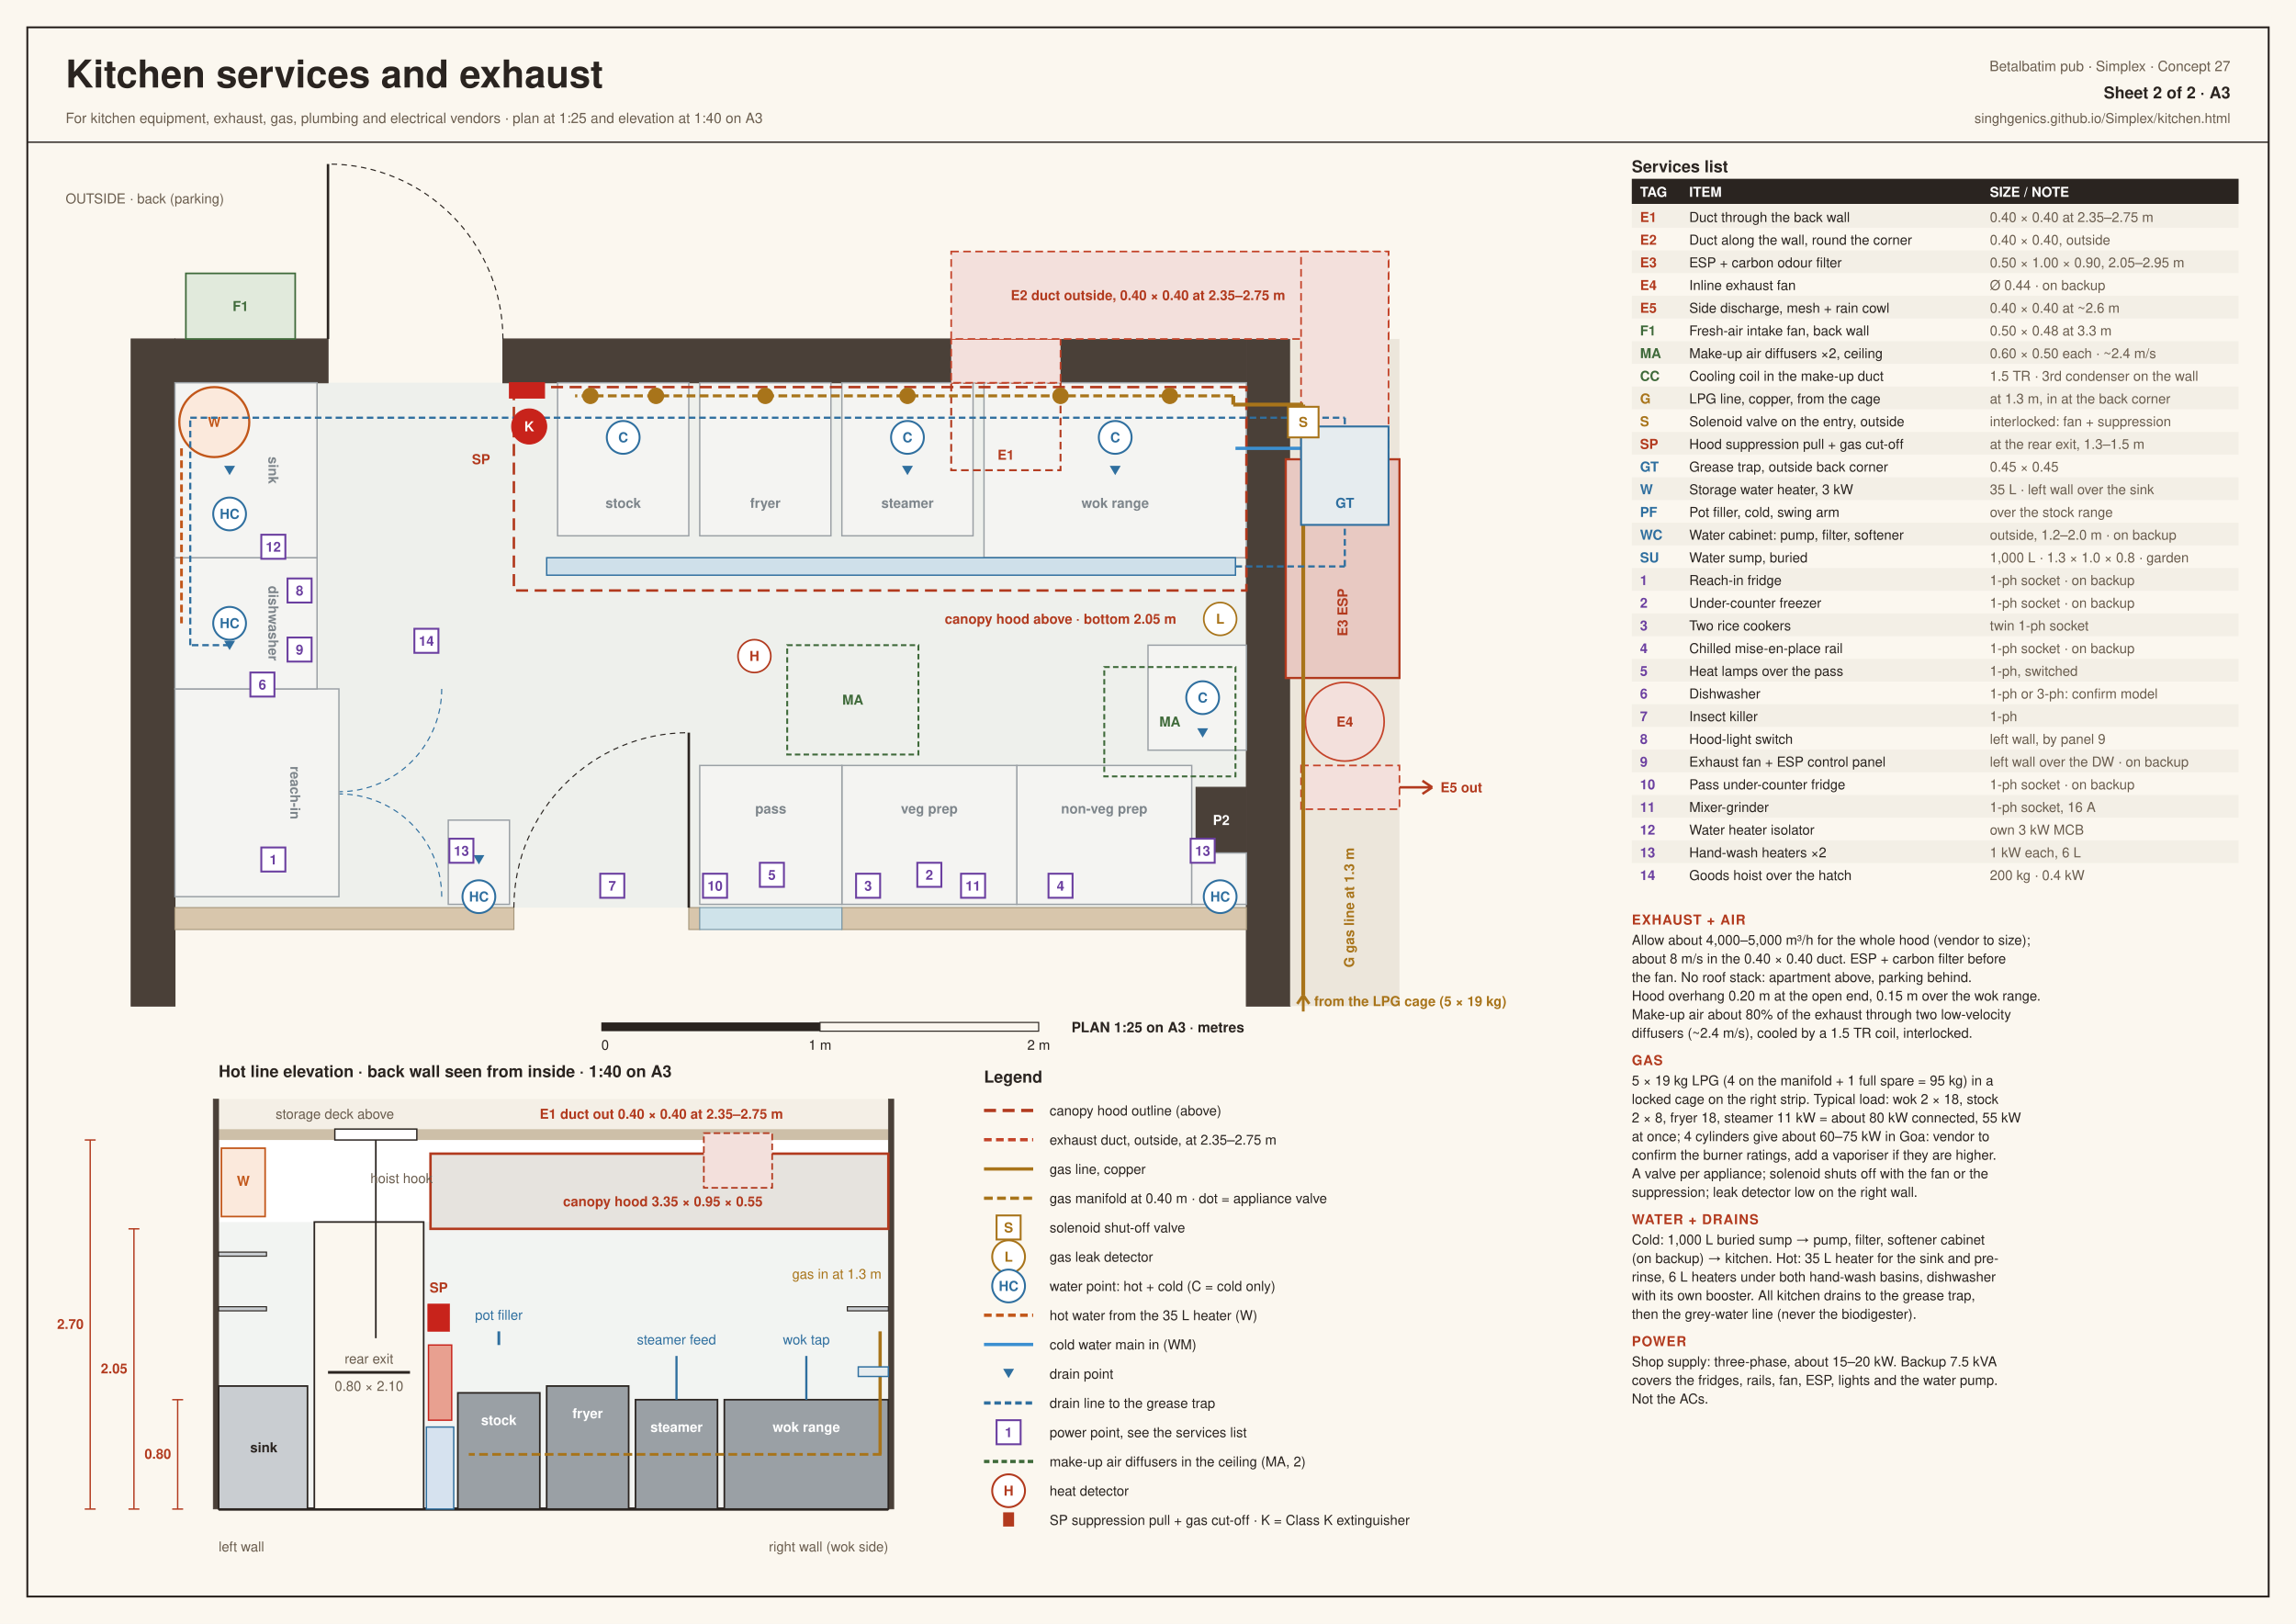
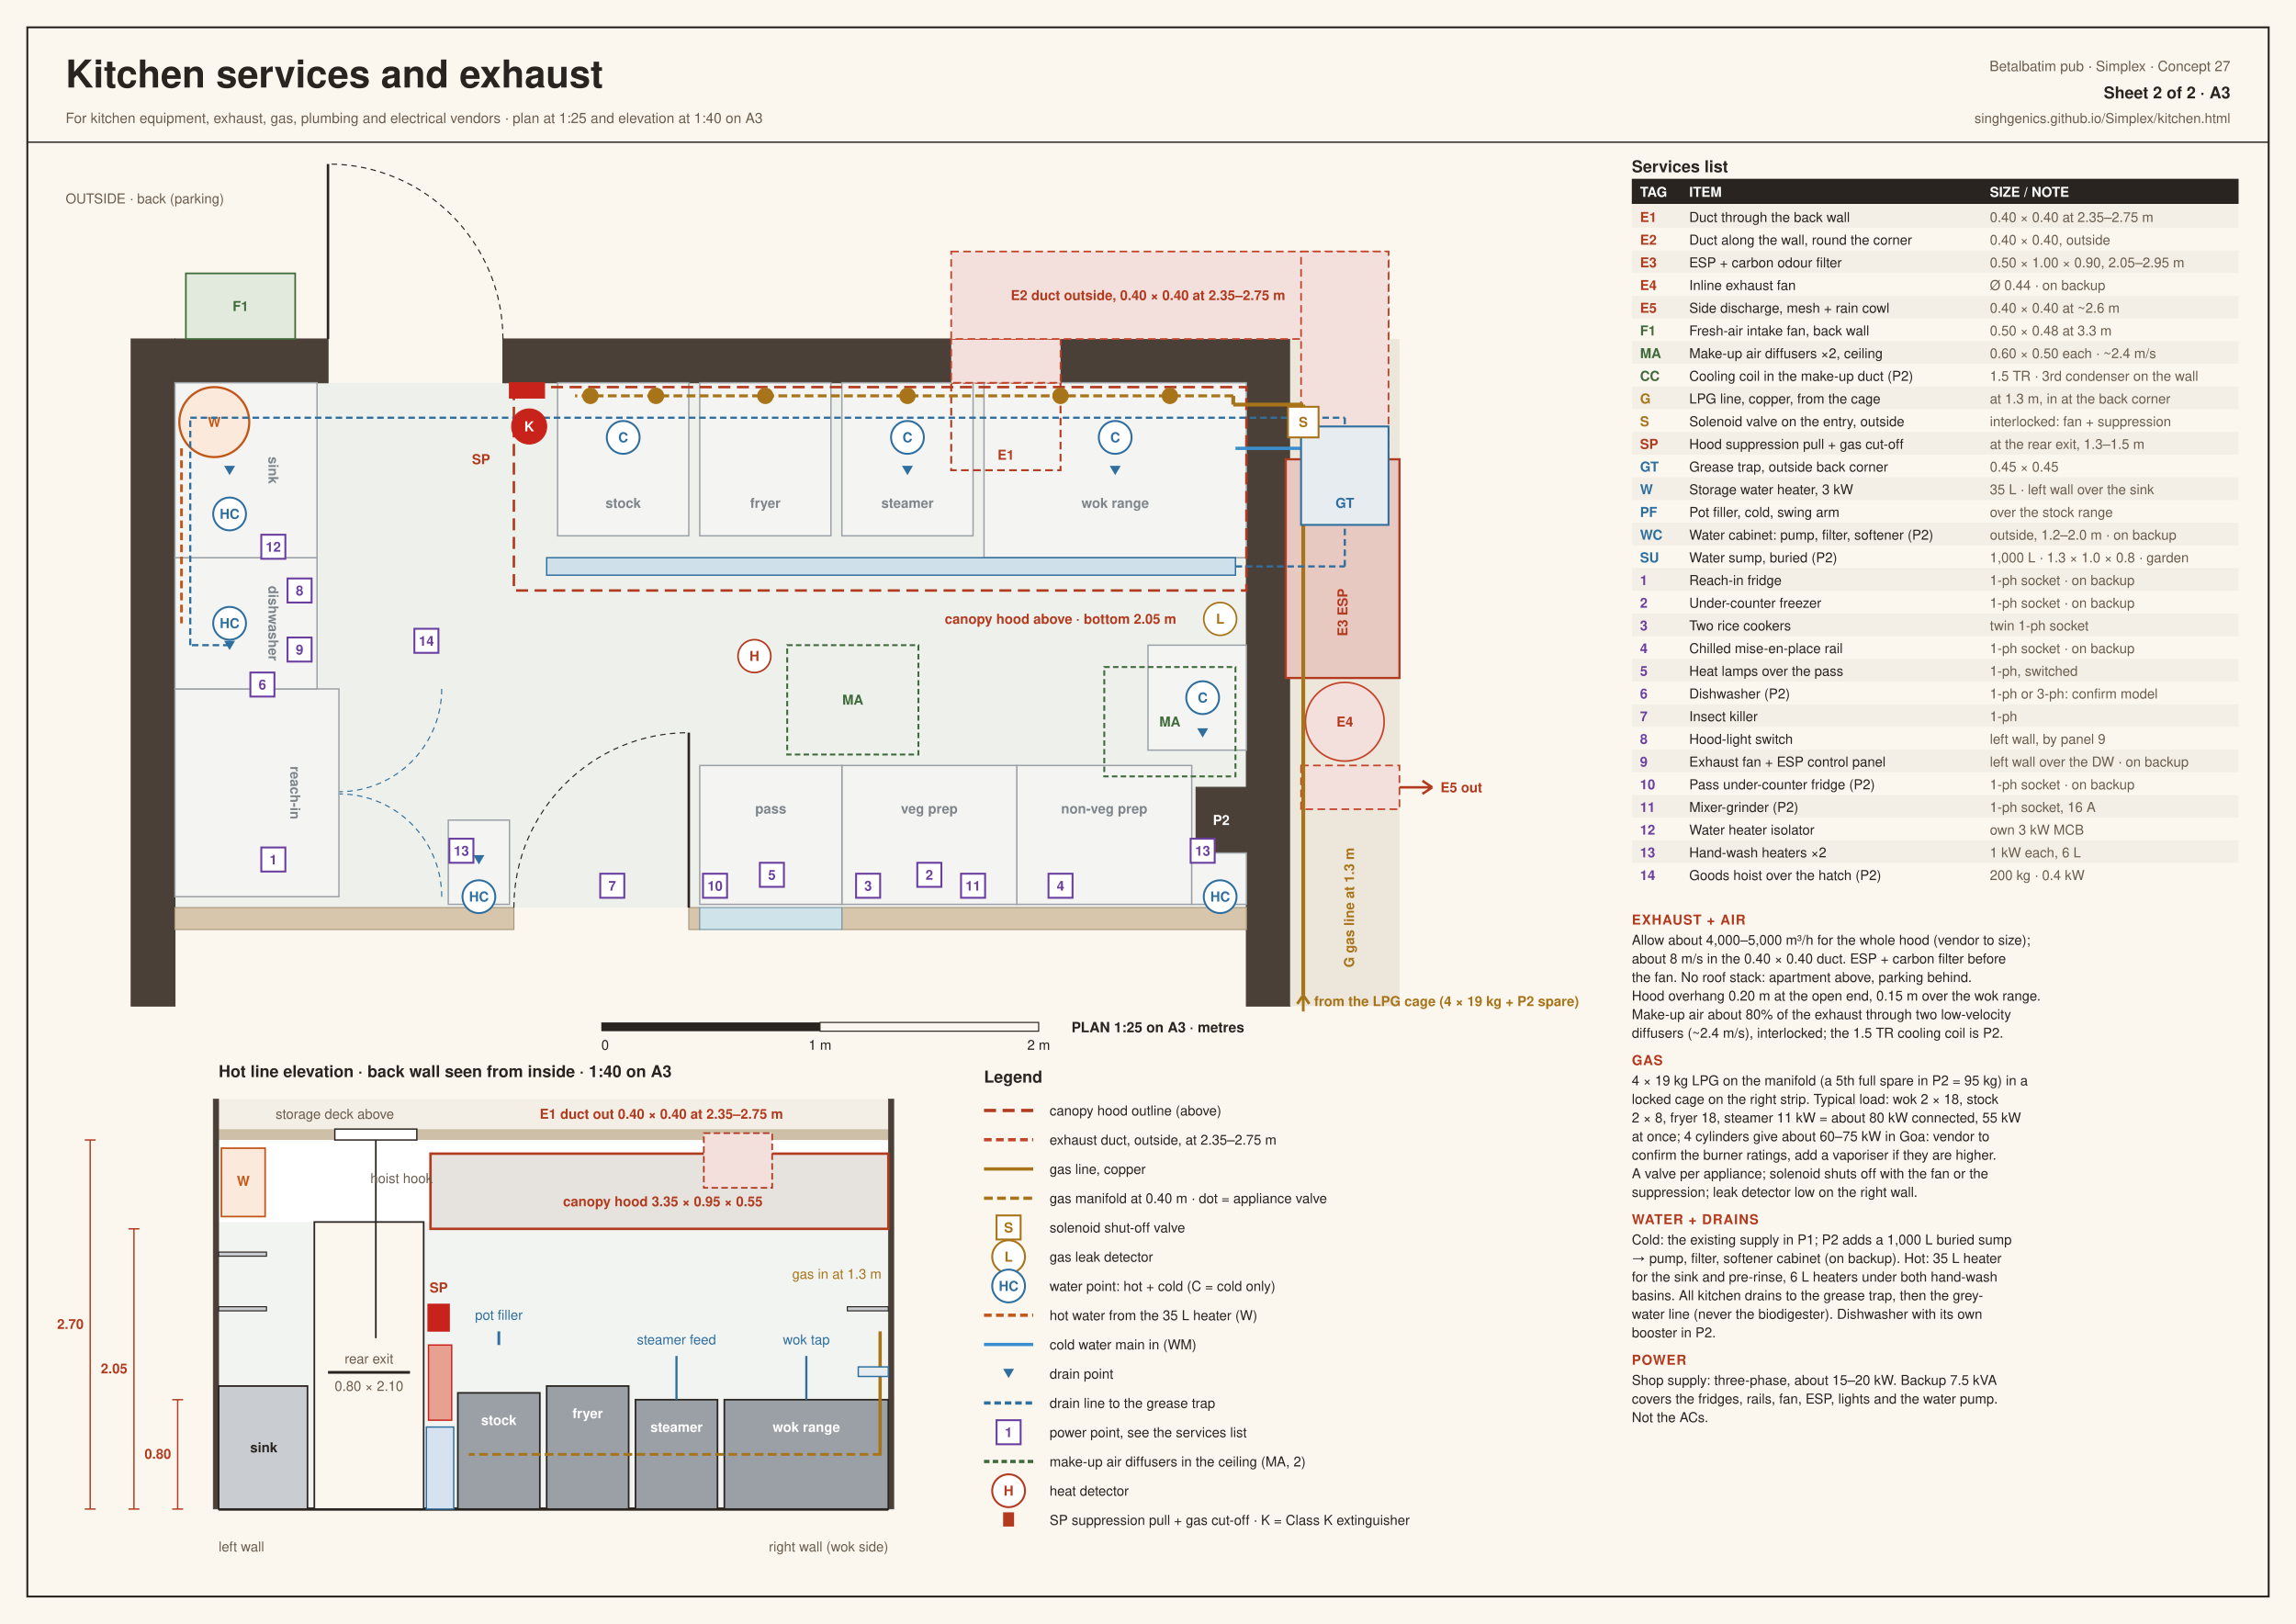
<svg xmlns="http://www.w3.org/2000/svg" width="420mm" height="297mm" viewBox="0 0 420 297" font-family="IBM Plex Sans, Helvetica, Arial, sans-serif">
  <rect width="420" height="297" fill="#fbf7ef" />
  <rect x="5" y="5" width="410" height="287" fill="none" stroke="#2a2420" stroke-width="0.35" />
  <text x="12" y="16" font-size="7" font-weight="700" fill="#2a2420">Kitchen services and exhaust</text>
  <text x="12" y="22.5" font-size="2.6" fill="#6a5d4e">For kitchen equipment, exhaust, gas, plumbing and electrical vendors · plan at 1:25 and elevation at 1:40 on A3</text>
  <text x="408" y="13" font-size="2.6" fill="#6a5d4e" text-anchor="end">Betalbatim pub · Simplex · Concept 27</text>
  <text x="408" y="18" font-size="3.0" font-weight="700" fill="#2a2420" text-anchor="end">Sheet 2 of 2 · A3</text>
  <text x="408" y="22.5" font-size="2.5" fill="#6a5d4e" text-anchor="end">singhgenics.github.io/Simplex/kitchen.html</text>
  <line x1="5" y1="26" x2="415" y2="26" stroke="#2a2420" stroke-width="0.25" />
  <rect x="32.00" y="70.00" width="196.00" height="96.00" fill="#eef0ec" stroke="none" stroke-width="0.3" />
  <rect x="228.00" y="62.00" width="8.00" height="122.00" fill="#4a4038" stroke="#4a4038" stroke-width="0.2" />
  <rect x="24.00" y="62.00" width="8.00" height="122.00" fill="#4a4038" stroke="#4a4038" stroke-width="0.2" />
  <rect x="92.00" y="62.00" width="136.00" height="8.00" fill="#4a4038" stroke="#4a4038" stroke-width="0.2" />
  <rect x="32.00" y="62.00" width="28.00" height="8.00" fill="#4a4038" stroke="#4a4038" stroke-width="0.2" />
  <rect x="154.00" y="166.00" width="74.00" height="4.00" fill="#d8c6ac" stroke="#a8987c" stroke-width="0.2" />
  <rect x="126.00" y="166.00" width="2.00" height="4.00" fill="#d8c6ac" stroke="#a8987c" stroke-width="0.2" />
  <rect x="32.00" y="166.00" width="62.00" height="4.00" fill="#d8c6ac" stroke="#a8987c" stroke-width="0.2" />
  <rect x="128.00" y="166.00" width="26.00" height="4.00" fill="#cfe3ea" stroke="#7a9aaa" stroke-width="0.2" />
  <rect x="218.80" y="144.00" width="9.20" height="12.00" fill="#4a4038" stroke="#4a4038" stroke-width="0.2" />
  <text x="223.40" y="150.88" font-size="2.5" fill="#fff" text-anchor="middle" font-weight="700">P2</text>
  <path d="M94.00 166.00 A32.00 32.00 0 0 1 126.00 134.00" fill="none" stroke="#2a2420" stroke-width="0.2" stroke-dasharray="1 0.8" />
  <line x1="126.00" y1="166.00" x2="126.00" y2="134.00" stroke="#2a2420" stroke-width="0.45" />
  <path d="M92.00 62.00 A32.00 32.00 0 0 0 60.00 30.00" fill="none" stroke="#2a2420" stroke-width="0.2" stroke-dasharray="1 0.8" />
  <line x1="60.00" y1="62.00" x2="60.00" y2="30.00" stroke="#2a2420" stroke-width="0.45" />
  <path d="M80.80 164.00 A18.80 18.80 0 0 0 62.00 145.20" fill="none" stroke="#2f6f9f" stroke-width="0.2" stroke-dasharray="1 0.8" />
  <path d="M80.80 126.00 A18.80 18.80 0 0 1 62.00 144.80" fill="none" stroke="#2f6f9f" stroke-width="0.2" stroke-dasharray="1 0.8" />
  <rect x="236.00" y="62.00" width="20.00" height="122.00" fill="#ece6db" stroke="none" stroke-width="0.3" />
  <text x="12" y="37.20" font-size="2.5" fill="#6a5d4e">OUTSIDE · back (parking)</text>
  <rect x="180.00" y="70.00" width="48.00" height="32.00" fill="#f4f4f2" stroke="#9aa0a5" stroke-width="0.25" />
  <text x="204.00" y="92.88" font-size="2.5" fill="#7d858b" text-anchor="middle" font-weight="600">wok range</text>
  <rect x="154.00" y="70.00" width="24.00" height="28.00" fill="#f4f4f2" stroke="#9aa0a5" stroke-width="0.25" />
  <text x="166.00" y="92.88" font-size="2.5" fill="#7d858b" text-anchor="middle" font-weight="600">steamer</text>
  <rect x="128.00" y="70.00" width="24.00" height="28.00" fill="#f4f4f2" stroke="#9aa0a5" stroke-width="0.25" />
  <text x="140.00" y="92.88" font-size="2.5" fill="#7d858b" text-anchor="middle" font-weight="600">fryer</text>
  <rect x="102.00" y="70.00" width="24.00" height="28.00" fill="#f4f4f2" stroke="#9aa0a5" stroke-width="0.25" />
  <text x="114.00" y="92.88" font-size="2.5" fill="#7d858b" text-anchor="middle" font-weight="600">stock</text>
  <rect x="186.00" y="140.00" width="32.00" height="25.40" fill="#f4f4f2" stroke="#9aa0a5" stroke-width="0.25" />
  <text x="202.00" y="148.78" font-size="2.5" fill="#7d858b" text-anchor="middle" font-weight="600">non-veg prep</text>
  <rect x="154.00" y="140.00" width="32.00" height="25.40" fill="#f4f4f2" stroke="#9aa0a5" stroke-width="0.25" />
  <text x="170.00" y="148.78" font-size="2.5" fill="#7d858b" text-anchor="middle" font-weight="600">veg prep</text>
  <rect x="128.00" y="140.00" width="26.00" height="25.40" fill="#f4f4f2" stroke="#9aa0a5" stroke-width="0.25" />
  <text x="141.00" y="148.78" font-size="2.5" fill="#7d858b" text-anchor="middle" font-weight="600">pass</text>
  <rect x="82.00" y="150.00" width="11.20" height="15.40" fill="#f4f4f2" stroke="#9aa0a5" stroke-width="0.25" />
  <rect x="218.00" y="156.00" width="10.00" height="9.40" fill="#f4f4f2" stroke="#9aa0a5" stroke-width="0.25" />
  <rect x="210.00" y="118.00" width="18.00" height="19.20" fill="#f4f4f2" stroke="#9aa0a5" stroke-width="0.25" />
  <rect x="32.00" y="126.00" width="30.00" height="38.00" fill="#f4f4f2" stroke="#9aa0a5" stroke-width="0.25" />
  <text x="54.00" y="145.88" font-size="2.5" fill="#7d858b" text-anchor="middle" font-weight="600" transform="rotate(90 54.00 145.00)">reach-in</text>
  <rect x="32.00" y="102.00" width="26.00" height="24.00" fill="#f4f4f2" stroke="#9aa0a5" stroke-width="0.25" />
  <text x="50.00" y="114.88" font-size="2.5" fill="#7d858b" text-anchor="middle" font-weight="600" transform="rotate(90 50.00 114.00)">dishwasher</text>
  <rect x="32.00" y="70.00" width="26.00" height="32.00" fill="#f4f4f2" stroke="#9aa0a5" stroke-width="0.25" />
  <text x="50.00" y="86.88" font-size="2.5" fill="#7d858b" text-anchor="middle" font-weight="600" transform="rotate(90 50.00 86.00)">sink</text>
  <rect x="94.00" y="70.80" width="134.00" height="37.20" fill="none" stroke="#b23a1e" stroke-width="0.45" stroke-dasharray="2.2 1.2" />
  <text x="194.00" y="114.08" font-size="2.5" fill="#b23a1e" text-anchor="middle" font-weight="600">canopy hood above · bottom 2.05 m</text>
  <rect x="174.00" y="70.00" width="20.00" height="16.00" fill="none" stroke="#b23a1e" stroke-width="0.35" stroke-dasharray="1.4 0.8" />
  <rect x="174.00" y="62.00" width="20.00" height="8.00" fill="#f3e0dc" stroke="#c4442a" stroke-width="0.3" stroke-dasharray="1.4 0.8" />
  <rect x="174.00" y="46.00" width="80.00" height="16.00" fill="#f3e0dc" stroke="#c4442a" stroke-width="0.3" stroke-dasharray="1.4 0.8" />
  <rect x="238.00" y="46.00" width="16.00" height="38.00" fill="#f3e0dc" stroke="#c4442a" stroke-width="0.3" stroke-dasharray="1.4 0.8" />
  <rect x="235.20" y="84.00" width="20.80" height="40.00" fill="#e8c9c2" stroke="#b23a1e" stroke-width="0.4" />
  <text x="245.60" y="112.88" font-size="2.5" fill="#b23a1e" text-anchor="middle" font-weight="700" transform="rotate(-90 245.60 112.00)">E3 ESP</text>
  <circle cx="246.00" cy="132.00" r="7.20" fill="#f3e0dc" stroke="#c4442a" stroke-width="0.3" />
  <text x="246.00" y="132.88" font-size="2.5" fill="#b23a1e" text-anchor="middle" font-weight="700">E4</text>
  <rect x="238.00" y="140.00" width="18.00" height="8.00" fill="#f3e0dc" stroke="#c4442a" stroke-width="0.3" stroke-dasharray="1.4 0.8" />
  <path d="M256.00 144.00 l6 0 m0 0 l-1.8 -1.2 m1.8 1.2 l-1.8 1.2" stroke="#b23a1e" stroke-width="0.45" fill="none" />
  <text x="263.50" y="144.90" font-size="2.5" font-weight="700" fill="#b23a1e">E5 out</text>
  <text x="184.00" y="84.08" font-size="2.5" fill="#b23a1e" text-anchor="middle" font-weight="700">E1</text>
  <text x="210.00" y="54.88" font-size="2.5" fill="#b23a1e" text-anchor="middle" font-weight="700">E2 duct outside, 0.40 × 0.40 at 2.35–2.75 m</text>
  <rect x="202.00" y="122.00" width="24.00" height="20.00" fill="none" stroke="#3f6a3a" stroke-width="0.35" stroke-dasharray="1 0.6" />
  <text x="214.00" y="132.88" font-size="2.5" fill="#3f6a3a" text-anchor="middle" font-weight="700">MA</text>
  <rect x="144.00" y="118.00" width="24.00" height="20.00" fill="none" stroke="#3f6a3a" stroke-width="0.35" stroke-dasharray="1 0.6" />
  <text x="156.00" y="128.88" font-size="2.5" fill="#3f6a3a" text-anchor="middle" font-weight="700">MA</text>
  <rect x="34.00" y="50.00" width="20.00" height="12.00" fill="#e1eadc" stroke="#3f6a3a" stroke-width="0.3" />
  <text x="44.00" y="56.88" font-size="2.5" fill="#3f6a3a" text-anchor="middle" font-weight="700">F1</text>
  <line x1="238.40" y1="182.00" x2="238.40" y2="74.00" stroke="#a8741a" stroke-width="0.7" />
  <line x1="238.40" y1="74.00" x2="225.60" y2="74.00" stroke="#a8741a" stroke-width="0.7" />
  <line x1="225.60" y1="74.00" x2="225.60" y2="72.40" stroke="#a8741a" stroke-width="0.7" />
  <line x1="225.60" y1="72.40" x2="105.20" y2="72.40" stroke="#a8741a" stroke-width="0.55" stroke-dasharray="1.6 0.8" />
  <circle cx="214.00" cy="72.40" r="1.40" fill="#a8741a" stroke="#a8741a" stroke-width="0.2" />
  <circle cx="194.00" cy="72.40" r="1.40" fill="#a8741a" stroke="#a8741a" stroke-width="0.2" />
  <circle cx="166.00" cy="72.40" r="1.40" fill="#a8741a" stroke="#a8741a" stroke-width="0.2" />
  <circle cx="140.00" cy="72.40" r="1.40" fill="#a8741a" stroke="#a8741a" stroke-width="0.2" />
  <circle cx="120.00" cy="72.40" r="1.40" fill="#a8741a" stroke="#a8741a" stroke-width="0.2" />
  <circle cx="108.00" cy="72.40" r="1.40" fill="#a8741a" stroke="#a8741a" stroke-width="0.2" />
  <circle cx="223.20" cy="113.20" r="3.00" fill="#fff" stroke="#a8741a" stroke-width="0.3" />
  <text x="223.20" y="114.08" font-size="2.5" fill="#a8741a" text-anchor="middle" font-weight="700">L</text>
  <path d="M238.40 185.00 l0 -3 m0 0 l-1.1 1.6 m1.1 -1.6 l1.1 1.6" stroke="#a8741a" stroke-width="0.5" fill="none" />
  <circle cx="42.00" cy="94.00" r="3.00" fill="#fff" stroke="#2f6f9f" stroke-width="0.35" />
  <text x="42.00" y="94.88" font-size="2.5" fill="#2f6f9f" text-anchor="middle" font-weight="700">HC</text>
  <circle cx="42.00" cy="114.00" r="3.00" fill="#fff" stroke="#2f6f9f" stroke-width="0.35" />
  <text x="42.00" y="114.88" font-size="2.5" fill="#2f6f9f" text-anchor="middle" font-weight="700">HC</text>
  <circle cx="87.60" cy="164.00" r="3.00" fill="#fff" stroke="#2f6f9f" stroke-width="0.35" />
  <text x="87.60" y="164.88" font-size="2.5" fill="#2f6f9f" text-anchor="middle" font-weight="700">HC</text>
  <circle cx="223.20" cy="164.00" r="3.00" fill="#fff" stroke="#2f6f9f" stroke-width="0.35" />
  <text x="223.20" y="164.88" font-size="2.5" fill="#2f6f9f" text-anchor="middle" font-weight="700">HC</text>
  <circle cx="220.00" cy="127.60" r="3.00" fill="#fff" stroke="#2f6f9f" stroke-width="0.35" />
  <text x="220.00" y="128.48" font-size="2.5" fill="#2f6f9f" text-anchor="middle" font-weight="700">C</text>
  <circle cx="204.00" cy="80.00" r="3.00" fill="#fff" stroke="#2f6f9f" stroke-width="0.35" />
  <text x="204.00" y="80.88" font-size="2.5" fill="#2f6f9f" text-anchor="middle" font-weight="700">C</text>
  <circle cx="166.00" cy="80.00" r="3.00" fill="#fff" stroke="#2f6f9f" stroke-width="0.35" />
  <text x="166.00" y="80.88" font-size="2.5" fill="#2f6f9f" text-anchor="middle" font-weight="700">C</text>
  <circle cx="114.00" cy="80.00" r="3.00" fill="#fff" stroke="#2f6f9f" stroke-width="0.35" />
  <text x="114.00" y="80.88" font-size="2.5" fill="#2f6f9f" text-anchor="middle" font-weight="700">C</text>
  <circle cx="39.20" cy="77.20" r="6.40" fill="#fbe9dc" stroke="#c2571a" stroke-width="0.4" />
  <text x="39.20" y="78.08" font-size="2.5" fill="#c2571a" text-anchor="middle" font-weight="700">W</text>
  <line x1="33.20" y1="82.00" x2="33.20" y2="114.00" stroke="#c2571a" stroke-width="0.5" stroke-dasharray="1.4 0.8" />
  <line x1="244.00" y1="82.00" x2="226.00" y2="82.00" stroke="#3b8fd0" stroke-width="0.6" />
  <text x="244.00" y="91.68" font-size="2.5" fill="#3b8fd0" text-anchor="middle" font-weight="700" transform="rotate(-90 244.00 90.80)">WM</text>
  <rect x="100.00" y="102.00" width="126.00" height="3.20" fill="#cfe0ea" stroke="#2f6f9f" stroke-width="0.25" />
  <line x1="42.00" y1="118.00" x2="34.80" y2="118.00" stroke="#2f6f9f" stroke-width="0.4" stroke-dasharray="1.2 0.7" />
  <line x1="34.80" y1="118.00" x2="34.80" y2="76.40" stroke="#2f6f9f" stroke-width="0.4" stroke-dasharray="1.2 0.7" />
  <line x1="34.80" y1="76.40" x2="246.00" y2="76.40" stroke="#2f6f9f" stroke-width="0.4" stroke-dasharray="1.2 0.7" />
  <line x1="246.00" y1="76.40" x2="246.00" y2="78.00" stroke="#2f6f9f" stroke-width="0.4" stroke-dasharray="1.2 0.7" />
  <line x1="226.00" y1="103.60" x2="246.00" y2="103.60" stroke="#2f6f9f" stroke-width="0.4" stroke-dasharray="1.2 0.7" />
  <line x1="246.00" y1="103.60" x2="246.00" y2="96.00" stroke="#2f6f9f" stroke-width="0.4" stroke-dasharray="1.2 0.7" />
  <rect x="238.00" y="78.00" width="16.00" height="18.00" fill="#e6ecef" stroke="#2f6f9f" stroke-width="0.35" />
  <text x="246.00" y="92.88" font-size="2.5" fill="#2f6f9f" text-anchor="middle" font-weight="700">GT</text>
  <rect x="235.60" y="74.40" width="5.60" height="5.60" fill="#fff" stroke="#a8741a" stroke-width="0.35" />
  <text x="238.40" y="78.08" font-size="2.5" fill="#a8741a" text-anchor="middle" font-weight="700">S</text>
  <path d="M41.00 85.20 l2 0 l-1 1.7 z" fill="#2f6f9f" />
  <path d="M41.00 117.20 l2 0 l-1 1.7 z" fill="#2f6f9f" />
  <path d="M86.60 156.40 l2 0 l-1 1.7 z" fill="#2f6f9f" />
  <path d="M219.00 133.20 l2 0 l-1 1.7 z" fill="#2f6f9f" />
  <path d="M165.00 85.20 l2 0 l-1 1.7 z" fill="#2f6f9f" />
  <path d="M203.00 85.20 l2 0 l-1 1.7 z" fill="#2f6f9f" />
  <rect x="47.80" y="155.00" width="4.4" height="4.4" fill="#fff" stroke="#6b3fa0" stroke-width="0.35" />
  <text x="50.00" y="158.10" font-size="2.5" font-weight="700" fill="#6b3fa0" text-anchor="middle">1</text>
  <rect x="167.80" y="157.80" width="4.4" height="4.4" fill="#fff" stroke="#6b3fa0" stroke-width="0.35" />
  <text x="170.00" y="160.90" font-size="2.5" font-weight="700" fill="#6b3fa0" text-anchor="middle">2</text>
  <rect x="156.60" y="159.80" width="4.4" height="4.4" fill="#fff" stroke="#6b3fa0" stroke-width="0.35" />
  <text x="158.80" y="162.90" font-size="2.5" font-weight="700" fill="#6b3fa0" text-anchor="middle">3</text>
  <rect x="128.60" y="159.80" width="4.4" height="4.4" fill="#fff" stroke="#6b3fa0" stroke-width="0.35" />
  <text x="130.80" y="162.90" font-size="2.5" font-weight="700" fill="#6b3fa0" text-anchor="middle">10</text>
  <rect x="175.80" y="159.80" width="4.4" height="4.4" fill="#fff" stroke="#6b3fa0" stroke-width="0.35" />
  <text x="178.00" y="162.90" font-size="2.5" font-weight="700" fill="#6b3fa0" text-anchor="middle">11</text>
  <rect x="191.80" y="159.80" width="4.4" height="4.4" fill="#fff" stroke="#6b3fa0" stroke-width="0.35" />
  <text x="194.00" y="162.90" font-size="2.5" font-weight="700" fill="#6b3fa0" text-anchor="middle">4</text>
  <rect x="139.00" y="157.80" width="4.4" height="4.4" fill="#fff" stroke="#6b3fa0" stroke-width="0.35" />
  <text x="141.20" y="160.90" font-size="2.5" font-weight="700" fill="#6b3fa0" text-anchor="middle">5</text>
  <rect x="45.80" y="123.00" width="4.4" height="4.4" fill="#fff" stroke="#6b3fa0" stroke-width="0.35" />
  <text x="48.00" y="126.10" font-size="2.5" font-weight="700" fill="#6b3fa0" text-anchor="middle">6</text>
  <rect x="109.80" y="159.80" width="4.4" height="4.4" fill="#fff" stroke="#6b3fa0" stroke-width="0.35" />
  <text x="112.00" y="162.90" font-size="2.5" font-weight="700" fill="#6b3fa0" text-anchor="middle">7</text>
  <rect x="52.60" y="105.80" width="4.4" height="4.4" fill="#fff" stroke="#6b3fa0" stroke-width="0.35" />
  <text x="54.80" y="108.90" font-size="2.5" font-weight="700" fill="#6b3fa0" text-anchor="middle">8</text>
  <rect x="52.60" y="116.60" width="4.4" height="4.4" fill="#fff" stroke="#6b3fa0" stroke-width="0.35" />
  <text x="54.80" y="119.70" font-size="2.5" font-weight="700" fill="#6b3fa0" text-anchor="middle">9</text>
  <rect x="47.80" y="97.80" width="4.4" height="4.4" fill="#fff" stroke="#6b3fa0" stroke-width="0.35" />
  <text x="50.00" y="100.90" font-size="2.5" font-weight="700" fill="#6b3fa0" text-anchor="middle">12</text>
  <rect x="82.20" y="153.40" width="4.4" height="4.4" fill="#fff" stroke="#6b3fa0" stroke-width="0.35" />
  <text x="84.40" y="156.50" font-size="2.5" font-weight="700" fill="#6b3fa0" text-anchor="middle">13</text>
  <rect x="217.80" y="153.40" width="4.4" height="4.4" fill="#fff" stroke="#6b3fa0" stroke-width="0.35" />
  <text x="220.00" y="156.50" font-size="2.5" font-weight="700" fill="#6b3fa0" text-anchor="middle">13</text>
  <rect x="75.80" y="115.00" width="4.4" height="4.4" fill="#fff" stroke="#6b3fa0" stroke-width="0.35" />
  <text x="78.00" y="118.10" font-size="2.5" font-weight="700" fill="#6b3fa0" text-anchor="middle">14</text>
  <rect x="93.20" y="70.00" width="6.40" height="2.80" fill="#c8231b" stroke="#c8231b" stroke-width="0.2" />
  <text x="88.00" y="84.88" font-size="2.5" fill="#b23a1e" text-anchor="middle" font-weight="700">SP</text>
  <circle cx="96.80" cy="78.00" r="3.20" fill="#c8231b" stroke="#c8231b" stroke-width="0.2" />
  <text x="96.80" y="78.88" font-size="2.5" fill="#fff" text-anchor="middle" font-weight="700">K</text>
  <circle cx="138.00" cy="120.00" r="3.00" fill="#fff" stroke="#b23a1e" stroke-width="0.3" />
  <text x="138.00" y="120.88" font-size="2.5" fill="#b23a1e" text-anchor="middle" font-weight="700">H</text>
  <text x="246.80" y="166.88" font-size="2.5" fill="#a8741a" text-anchor="middle" font-weight="700" transform="rotate(-90 246.80 166.00)">G gas line at 1.3 m</text>
  <g transform="translate(110.00,187.00)">
    <rect width="40.0" height="1.6" fill="#2a2420" />
    <rect x="40.0" width="40.0" height="1.6" fill="none" stroke="#2a2420" stroke-width="0.2" />
    <text y="5" font-size="2.5" fill="#2a2420">0</text>
    <text x="40.0" y="5" font-size="2.5" text-anchor="middle" fill="#2a2420">1 m</text>
    <text x="80.0" y="5" font-size="2.5" text-anchor="middle" fill="#2a2420">2 m</text>
    <text x="86.0" y="1.8" font-size="2.6" font-weight="700" fill="#2a2420">PLAN 1:25 on A3 · metres</text>
  </g>
-   <text x="240.40" y="184.00" font-size="2.5" fill="#a8741a" font-weight="600">from the LPG cage (5 × 19 kg)</text>
+   <text x="240.40" y="184.00" font-size="2.5" fill="#a8741a" font-weight="600">from the LPG cage (4 × 19 kg + P2 spare)</text>
  <text x="40" y="197.00" font-size="3.0" font-weight="700" fill="#2a2420">Hot line elevation · back wall seen from inside · 1:40 on A3</text>
  <rect x="40.00" y="208.50" width="122.50" height="67.50" fill="#ffffff" stroke="none" stroke-width="0.3" />
  <rect x="40.00" y="223.50" width="122.50" height="52.50" fill="#f2f4f2" stroke="none" stroke-width="0.3" />
  <rect x="40.00" y="206.50" width="122.50" height="2.00" fill="#cdbfa8" stroke="none" stroke-width="0.3" />
  <rect x="40.00" y="201.00" width="122.50" height="5.50" fill="#f4efe6" stroke="none" stroke-width="0.3" />
  <text x="61.25" y="204.62" font-size="2.5" fill="#6a5d4e" text-anchor="middle" font-weight="500">storage deck above</text>
  <line x1="162.50" y1="276.00" x2="40.00" y2="276.00" stroke="#2a2420" stroke-width="0.6" />
  <rect x="162.50" y="201.00" width="1.00" height="75.00" fill="#4a4038" stroke="#4a4038" stroke-width="0.1" />
  <rect x="39.00" y="201.00" width="1.00" height="75.00" fill="#4a4038" stroke="#4a4038" stroke-width="0.1" />
  <rect x="132.50" y="256.00" width="30.00" height="20.00" fill="#9aa0a5" stroke="#2a2420" stroke-width="0.3" />
  <text x="147.50" y="261.88" font-size="2.5" fill="#fff" text-anchor="middle" font-weight="700">wok range</text>
  <rect x="116.25" y="256.00" width="15.00" height="20.00" fill="#9aa0a5" stroke="#2a2420" stroke-width="0.3" />
  <text x="123.75" y="261.88" font-size="2.5" fill="#fff" text-anchor="middle" font-weight="700">steamer</text>
  <rect x="100.00" y="253.50" width="15.00" height="22.50" fill="#9aa0a5" stroke="#2a2420" stroke-width="0.3" />
  <text x="107.50" y="259.38" font-size="2.5" fill="#fff" text-anchor="middle" font-weight="700">fryer</text>
  <rect x="83.75" y="254.75" width="15.00" height="21.25" fill="#9aa0a5" stroke="#2a2420" stroke-width="0.3" />
  <text x="91.25" y="260.62" font-size="2.5" fill="#fff" text-anchor="middle" font-weight="700">stock</text>
  <rect x="78.75" y="211.00" width="83.75" height="13.75" fill="#e6e3de" stroke="#b23a1e" stroke-width="0.45" />
  <text x="121.25" y="220.62" font-size="2.5" fill="#b23a1e" text-anchor="middle" font-weight="600">canopy hood 3.35 × 0.95 × 0.55</text>
  <rect x="128.75" y="207.25" width="12.50" height="10.00" fill="#f3e0dc" stroke="#b23a1e" stroke-width="0.3" stroke-dasharray="1.2 0.6" />
  <text x="143.25" y="204.62" font-size="2.5" fill="#b23a1e" text-anchor="end" font-weight="600">E1 duct out 0.40 × 0.40 at 2.35–2.75 m</text>
  <line x1="161.25" y1="266.00" x2="85.75" y2="266.00" stroke="#a8741a" stroke-width="0.5" stroke-dasharray="1.6 0.8" />
  <line x1="147.50" y1="256.00" x2="147.50" y2="248.00" stroke="#2f6f9f" stroke-width="0.4" />
  <text x="147.50" y="245.88" font-size="2.5" fill="#2f6f9f" text-anchor="middle" font-weight="500">wok tap</text>
  <line x1="123.75" y1="256.00" x2="123.75" y2="248.00" stroke="#2f6f9f" stroke-width="0.4" />
  <text x="123.75" y="245.88" font-size="2.5" fill="#2f6f9f" text-anchor="middle" font-weight="500">steamer feed</text>
  <line x1="161.00" y1="266.00" x2="161.00" y2="243.50" stroke="#a8741a" stroke-width="0.6" />
  <text x="161.25" y="233.88" font-size="2.5" fill="#a8741a" text-anchor="end" font-weight="500">gas in at 1.3 m</text>
  <rect x="57.50" y="223.50" width="20.00" height="52.50" fill="#fbf7ef" stroke="#2a2420" stroke-width="0.3" />
  <text x="67.50" y="249.38" font-size="2.5" fill="#6a5d4e" text-anchor="middle" font-weight="500">rear exit</text>
  <text x="67.50" y="254.38" font-size="2.5" fill="#6a5d4e" text-anchor="middle" font-weight="500">0.80 × 2.10</text>
  <line x1="75.00" y1="251.00" x2="60.00" y2="251.00" stroke="#2a2420" stroke-width="0.5" />
  <rect x="78.25" y="238.50" width="4.00" height="5.00" fill="#c8231b" stroke="#c8231b" stroke-width="0.1" />
  <rect x="78.00" y="261.00" width="5.00" height="15.00" fill="#d6e2ef" stroke="#2f6f9f" stroke-width="0.25" />
  <rect x="78.38" y="246.00" width="4.25" height="13.75" fill="#e8a090" stroke="#c8231b" stroke-width="0.25" />
  <text x="80.50" y="244.88" font-size="2.5" fill="#2a2420" text-anchor="middle" font-weight="500" />
  <rect x="61.25" y="206.50" width="15.00" height="2.00" fill="#ffffff" stroke="#2a2420" stroke-width="0.25" />
  <line x1="68.75" y1="208.50" x2="68.75" y2="244.75" stroke="#2a2420" stroke-width="0.3" />
  <text x="67.75" y="216.38" font-size="2.5" fill="#6a5d4e" text-anchor="start" font-weight="500">hoist hook</text>
  <rect x="40.50" y="210.00" width="8.00" height="12.50" fill="#fbe9dc" stroke="#c2571a" stroke-width="0.3" />
  <text x="44.50" y="216.88" font-size="2.5" fill="#c2571a" text-anchor="middle" font-weight="700">W</text>
  <line x1="91.25" y1="243.50" x2="91.25" y2="246.00" stroke="#2f6f9f" stroke-width="0.5" />
  <text x="91.25" y="241.38" font-size="2.5" fill="#2f6f9f" text-anchor="middle" font-weight="500">pot filler</text>
  <rect x="40.00" y="253.50" width="16.25" height="22.50" fill="#c9cdd1" stroke="#2a2420" stroke-width="0.3" />
  <text x="48.25" y="265.62" font-size="2.5" fill="#2a2420" text-anchor="middle" font-weight="700">sink</text>
  <rect x="40.00" y="239.00" width="8.75" height="0.75" fill="#c9cdd1" stroke="#2a2420" stroke-width="0.2" />
  <rect x="40.00" y="229.00" width="8.75" height="0.75" fill="#c9cdd1" stroke="#2a2420" stroke-width="0.2" />
  <rect x="155.00" y="239.00" width="7.50" height="0.75" fill="#c9cdd1" stroke="#2a2420" stroke-width="0.2" />
  <rect x="157.00" y="250.00" width="5.50" height="1.75" fill="#e6ecef" stroke="#2f6f9f" stroke-width="0.25" />
  <g stroke="#b23a1e" stroke-width="0.25">
    <line x1="32.50" y1="276.00" x2="32.50" y2="256.00" />
    <line x1="31.50" y1="276.00" x2="33.50" y2="276.00" />
    <line x1="31.50" y1="256.00" x2="33.50" y2="256.00" />
  </g>
  <text x="31.30" y="266.80" font-size="2.5" fill="#b23a1e" font-weight="600" text-anchor="end">0.80</text>
  <g stroke="#b23a1e" stroke-width="0.25">
    <line x1="24.50" y1="276.00" x2="24.50" y2="224.75" />
    <line x1="23.50" y1="276.00" x2="25.50" y2="276.00" />
    <line x1="23.50" y1="224.75" x2="25.50" y2="224.75" />
  </g>
  <text x="23.30" y="251.18" font-size="2.5" fill="#b23a1e" font-weight="600" text-anchor="end">2.05</text>
  <g stroke="#b23a1e" stroke-width="0.25">
    <line x1="16.50" y1="276.00" x2="16.50" y2="208.50" />
    <line x1="15.50" y1="276.00" x2="17.50" y2="276.00" />
    <line x1="15.50" y1="208.50" x2="17.50" y2="208.50" />
  </g>
  <text x="15.30" y="243.05" font-size="2.5" fill="#b23a1e" font-weight="600" text-anchor="end">2.70</text>
  <text x="80.25" y="236.38" font-size="2.5" fill="#b23a1e" text-anchor="middle" font-weight="700">SP</text>
  <text x="40.00" y="283.75" font-size="2.5" fill="#6a5d4e">left wall</text>
  <text x="162.50" y="283.75" font-size="2.5" fill="#6a5d4e" text-anchor="end">right wall (wok side)</text>
  <text x="180" y="198" font-size="3.0" font-weight="700" fill="#2a2420">Legend</text>
  <line x1="180" y1="203.1" x2="189" y2="203.1" stroke="#b23a1e" stroke-width="0.6" stroke-dasharray="2.2 1.2" />
  <text x="192" y="204" font-size="2.5" fill="#2a2420">canopy hood outline (above)</text>
  <line x1="180" y1="208.45" x2="189" y2="208.45" stroke="#c4442a" stroke-width="0.6" stroke-dasharray="1.4 0.8" />
  <text x="192" y="209.35" font-size="2.5" fill="#2a2420">exhaust duct, outside, at 2.35–2.75 m</text>
  <line x1="180" y1="213.8" x2="189" y2="213.8" stroke="#a8741a" stroke-width="0.6" />
  <text x="192" y="214.7" font-size="2.5" fill="#2a2420">gas line, copper</text>
  <line x1="180" y1="219.15" x2="189" y2="219.15" stroke="#a8741a" stroke-width="0.6" stroke-dasharray="1.6 0.8" />
  <text x="192" y="220.05" font-size="2.5" fill="#2a2420">gas manifold at 0.40 m · dot = appliance valve</text>
  <rect x="182.3" y="222.3" width="4.4" height="4.4" fill="#fff" stroke="#a8741a" stroke-width="0.35" />
  <text x="184.5" y="225.4" font-size="2.5" font-weight="700" fill="#a8741a" text-anchor="middle">S</text>
  <text x="192" y="225.4" font-size="2.5" fill="#2a2420">solenoid shut-off valve</text>
  <circle cx="184.5" cy="229.85" r="3" fill="#fff" stroke="#a8741a" stroke-width="0.35" />
  <text x="184.5" y="230.75" font-size="2.5" font-weight="700" fill="#a8741a" text-anchor="middle">L</text>
  <text x="192" y="230.75" font-size="2.5" fill="#2a2420">gas leak detector</text>
  <circle cx="184.5" cy="235.2" r="3" fill="#fff" stroke="#2f6f9f" stroke-width="0.35" />
  <text x="184.5" y="236.1" font-size="2.5" font-weight="700" fill="#2f6f9f" text-anchor="middle">HC</text>
  <text x="192" y="236.1" font-size="2.5" fill="#2a2420">water point: hot + cold (C = cold only)</text>
  <line x1="180" y1="240.55" x2="189" y2="240.55" stroke="#c2571a" stroke-width="0.6" stroke-dasharray="1.4 0.8" />
  <text x="192" y="241.45" font-size="2.5" fill="#2a2420">hot water from the 35 L heater (W)</text>
  <line x1="180" y1="245.9" x2="189" y2="245.9" stroke="#3b8fd0" stroke-width="0.6" />
  <text x="192" y="246.8" font-size="2.5" fill="#2a2420">cold water main in (WM)</text>
  <path d="M183.5 250.35 l2 0 l-1 1.7 z" fill="#2f6f9f" />
  <text x="192" y="252.15" font-size="2.5" fill="#2a2420">drain point</text>
  <line x1="180" y1="256.6" x2="189" y2="256.6" stroke="#2f6f9f" stroke-width="0.6" stroke-dasharray="1.2 0.7" />
  <text x="192" y="257.5" font-size="2.5" fill="#2a2420">drain line to the grease trap</text>
  <rect x="182.3" y="259.75" width="4.4" height="4.4" fill="#fff" stroke="#6b3fa0" stroke-width="0.35" />
  <text x="184.5" y="262.85" font-size="2.5" font-weight="700" fill="#6b3fa0" text-anchor="middle">1</text>
  <text x="192" y="262.85" font-size="2.5" fill="#2a2420">power point, see the services list</text>
  <line x1="180" y1="267.3" x2="189" y2="267.3" stroke="#3f6a3a" stroke-width="0.6" stroke-dasharray="1 0.6" />
  <text x="192" y="268.2" font-size="2.5" fill="#2a2420">make-up air diffusers in the ceiling (MA, 2)</text>
  <circle cx="184.5" cy="272.65" r="3" fill="#fff" stroke="#b23a1e" stroke-width="0.35" />
  <text x="184.5" y="273.55" font-size="2.5" font-weight="700" fill="#b23a1e" text-anchor="middle">H</text>
  <text x="192" y="273.55" font-size="2.5" fill="#2a2420">heat detector</text>
  <rect x="183.5" y="276.6" width="2" height="2.6" fill="#b23a1e" />
  <text x="192" y="278.9" font-size="2.5" fill="#2a2420">SP suppression pull + gas cut-off · K = Class K extinguisher</text>
  <text x="298.5" y="31.5" font-size="3.0" font-weight="700" fill="#2a2420">Services list</text>
  <rect x="298.5" y="32.7" width="111" height="4.6" fill="#2a2420" />
  <text x="300" y="36" font-size="2.5" font-weight="700" fill="#fff">TAG</text>
  <text x="309" y="36" font-size="2.5" font-weight="700" fill="#fff">ITEM</text>
  <text x="364" y="36" font-size="2.5" font-weight="700" fill="#fff">SIZE / NOTE</text>
  <rect x="298.5" y="37.5" width="111" height="4.15" fill="#f3efe6" />
  <text x="300" y="40.6" font-size="2.5" font-weight="700" fill="#b23a1e">E1</text>
  <text x="309" y="40.6" font-size="2.5" fill="#2a2420">Duct through the back wall</text>
  <text x="364" y="40.6" font-size="2.5" fill="#6a5d4e">0.40 × 0.40 at 2.35–2.75 m</text>
  <text x="300" y="44.75" font-size="2.5" font-weight="700" fill="#b23a1e">E2</text>
  <text x="309" y="44.75" font-size="2.5" fill="#2a2420">Duct along the wall, round the corner</text>
  <text x="364" y="44.75" font-size="2.5" fill="#6a5d4e">0.40 × 0.40, outside</text>
  <rect x="298.5" y="45.8" width="111" height="4.15" fill="#f3efe6" />
  <text x="300" y="48.9" font-size="2.5" font-weight="700" fill="#b23a1e">E3</text>
  <text x="309" y="48.9" font-size="2.5" fill="#2a2420">ESP + carbon odour filter</text>
  <text x="364" y="48.9" font-size="2.5" fill="#6a5d4e">0.50 × 1.00 × 0.90, 2.05–2.95 m</text>
  <text x="300" y="53.05" font-size="2.5" font-weight="700" fill="#b23a1e">E4</text>
  <text x="309" y="53.05" font-size="2.5" fill="#2a2420">Inline exhaust fan</text>
  <text x="364" y="53.05" font-size="2.5" fill="#6a5d4e">Ø 0.44 · on backup</text>
  <rect x="298.5" y="54.1" width="111" height="4.15" fill="#f3efe6" />
  <text x="300" y="57.2" font-size="2.5" font-weight="700" fill="#b23a1e">E5</text>
  <text x="309" y="57.2" font-size="2.5" fill="#2a2420">Side discharge, mesh + rain cowl</text>
  <text x="364" y="57.2" font-size="2.5" fill="#6a5d4e">0.40 × 0.40 at ~2.6 m</text>
  <text x="300" y="61.35" font-size="2.5" font-weight="700" fill="#3f6a3a">F1</text>
  <text x="309" y="61.35" font-size="2.5" fill="#2a2420">Fresh-air intake fan, back wall</text>
  <text x="364" y="61.35" font-size="2.5" fill="#6a5d4e">0.50 × 0.48 at 3.3 m</text>
  <rect x="298.5" y="62.4" width="111" height="4.15" fill="#f3efe6" />
  <text x="300" y="65.5" font-size="2.5" font-weight="700" fill="#3f6a3a">MA</text>
  <text x="309" y="65.5" font-size="2.5" fill="#2a2420">Make-up air diffusers ×2, ceiling</text>
  <text x="364" y="65.5" font-size="2.5" fill="#6a5d4e">0.60 × 0.50 each · ~2.4 m/s</text>
  <text x="300" y="69.65" font-size="2.5" font-weight="700" fill="#3f6a3a">CC</text>
-   <text x="309" y="69.65" font-size="2.5" fill="#2a2420">Cooling coil in the make-up duct</text>
+   <text x="309" y="69.65" font-size="2.5" fill="#2a2420">Cooling coil in the make-up duct (P2)</text>
  <text x="364" y="69.65" font-size="2.5" fill="#6a5d4e">1.5 TR · 3rd condenser on the wall</text>
  <rect x="298.5" y="70.7" width="111" height="4.15" fill="#f3efe6" />
  <text x="300" y="73.8" font-size="2.5" font-weight="700" fill="#a8741a">G</text>
  <text x="309" y="73.8" font-size="2.5" fill="#2a2420">LPG line, copper, from the cage</text>
  <text x="364" y="73.8" font-size="2.5" fill="#6a5d4e">at 1.3 m, in at the back corner</text>
  <text x="300" y="77.95" font-size="2.5" font-weight="700" fill="#a8741a">S</text>
  <text x="309" y="77.95" font-size="2.5" fill="#2a2420">Solenoid valve on the entry, outside</text>
  <text x="364" y="77.95" font-size="2.5" fill="#6a5d4e">interlocked: fan + suppression</text>
  <rect x="298.5" y="79" width="111" height="4.15" fill="#f3efe6" />
  <text x="300" y="82.1" font-size="2.5" font-weight="700" fill="#b23a1e">SP</text>
  <text x="309" y="82.1" font-size="2.5" fill="#2a2420">Hood suppression pull + gas cut-off</text>
  <text x="364" y="82.1" font-size="2.5" fill="#6a5d4e">at the rear exit, 1.3–1.5 m</text>
  <text x="300" y="86.25" font-size="2.5" font-weight="700" fill="#2f6f9f">GT</text>
  <text x="309" y="86.25" font-size="2.5" fill="#2a2420">Grease trap, outside back corner</text>
  <text x="364" y="86.25" font-size="2.5" fill="#6a5d4e">0.45 × 0.45</text>
  <rect x="298.5" y="87.3" width="111" height="4.15" fill="#f3efe6" />
  <text x="300" y="90.4" font-size="2.5" font-weight="700" fill="#2f6f9f">W</text>
  <text x="309" y="90.4" font-size="2.5" fill="#2a2420">Storage water heater, 3 kW</text>
  <text x="364" y="90.4" font-size="2.5" fill="#6a5d4e">35 L · left wall over the sink</text>
  <text x="300" y="94.55" font-size="2.5" font-weight="700" fill="#2f6f9f">PF</text>
  <text x="309" y="94.55" font-size="2.5" fill="#2a2420">Pot filler, cold, swing arm</text>
  <text x="364" y="94.55" font-size="2.5" fill="#6a5d4e">over the stock range</text>
  <rect x="298.5" y="95.6" width="111" height="4.15" fill="#f3efe6" />
  <text x="300" y="98.7" font-size="2.5" font-weight="700" fill="#2f6f9f">WC</text>
-   <text x="309" y="98.7" font-size="2.5" fill="#2a2420">Water cabinet: pump, filter, softener</text>
+   <text x="309" y="98.7" font-size="2.5" fill="#2a2420">Water cabinet: pump, filter, softener (P2)</text>
  <text x="364" y="98.7" font-size="2.5" fill="#6a5d4e">outside, 1.2–2.0 m · on backup</text>
  <text x="300" y="102.85" font-size="2.5" font-weight="700" fill="#2f6f9f">SU</text>
-   <text x="309" y="102.85" font-size="2.5" fill="#2a2420">Water sump, buried</text>
+   <text x="309" y="102.85" font-size="2.5" fill="#2a2420">Water sump, buried (P2)</text>
  <text x="364" y="102.85" font-size="2.5" fill="#6a5d4e">1,000 L · 1.3 × 1.0 × 0.8 · garden</text>
  <rect x="298.5" y="103.9" width="111" height="4.15" fill="#f3efe6" />
  <text x="300" y="107" font-size="2.5" font-weight="700" fill="#6b3fa0">1</text>
  <text x="309" y="107" font-size="2.5" fill="#2a2420">Reach-in fridge</text>
  <text x="364" y="107" font-size="2.5" fill="#6a5d4e">1-ph socket · on backup</text>
  <text x="300" y="111.15" font-size="2.5" font-weight="700" fill="#6b3fa0">2</text>
  <text x="309" y="111.15" font-size="2.5" fill="#2a2420">Under-counter freezer</text>
  <text x="364" y="111.15" font-size="2.5" fill="#6a5d4e">1-ph socket · on backup</text>
  <rect x="298.5" y="112.2" width="111" height="4.15" fill="#f3efe6" />
  <text x="300" y="115.3" font-size="2.5" font-weight="700" fill="#6b3fa0">3</text>
  <text x="309" y="115.3" font-size="2.5" fill="#2a2420">Two rice cookers</text>
  <text x="364" y="115.3" font-size="2.5" fill="#6a5d4e">twin 1-ph socket</text>
  <text x="300" y="119.45" font-size="2.5" font-weight="700" fill="#6b3fa0">4</text>
  <text x="309" y="119.45" font-size="2.5" fill="#2a2420">Chilled mise-en-place rail</text>
  <text x="364" y="119.45" font-size="2.5" fill="#6a5d4e">1-ph socket · on backup</text>
  <rect x="298.5" y="120.5" width="111" height="4.15" fill="#f3efe6" />
  <text x="300" y="123.6" font-size="2.5" font-weight="700" fill="#6b3fa0">5</text>
  <text x="309" y="123.6" font-size="2.5" fill="#2a2420">Heat lamps over the pass</text>
  <text x="364" y="123.6" font-size="2.5" fill="#6a5d4e">1-ph, switched</text>
  <text x="300" y="127.75" font-size="2.5" font-weight="700" fill="#6b3fa0">6</text>
-   <text x="309" y="127.75" font-size="2.5" fill="#2a2420">Dishwasher</text>
+   <text x="309" y="127.75" font-size="2.5" fill="#2a2420">Dishwasher (P2)</text>
  <text x="364" y="127.75" font-size="2.5" fill="#6a5d4e">1-ph or 3-ph: confirm model</text>
  <rect x="298.5" y="128.8" width="111" height="4.15" fill="#f3efe6" />
  <text x="300" y="131.9" font-size="2.5" font-weight="700" fill="#6b3fa0">7</text>
  <text x="309" y="131.9" font-size="2.5" fill="#2a2420">Insect killer</text>
  <text x="364" y="131.9" font-size="2.5" fill="#6a5d4e">1-ph</text>
  <text x="300" y="136.05" font-size="2.5" font-weight="700" fill="#6b3fa0">8</text>
  <text x="309" y="136.05" font-size="2.5" fill="#2a2420">Hood-light switch</text>
  <text x="364" y="136.05" font-size="2.5" fill="#6a5d4e">left wall, by panel 9</text>
  <rect x="298.5" y="137.1" width="111" height="4.15" fill="#f3efe6" />
  <text x="300" y="140.2" font-size="2.5" font-weight="700" fill="#6b3fa0">9</text>
  <text x="309" y="140.2" font-size="2.5" fill="#2a2420">Exhaust fan + ESP control panel</text>
  <text x="364" y="140.2" font-size="2.5" fill="#6a5d4e">left wall over the DW · on backup</text>
  <text x="300" y="144.35" font-size="2.5" font-weight="700" fill="#6b3fa0">10</text>
-   <text x="309" y="144.35" font-size="2.5" fill="#2a2420">Pass under-counter fridge</text>
+   <text x="309" y="144.35" font-size="2.5" fill="#2a2420">Pass under-counter fridge (P2)</text>
  <text x="364" y="144.35" font-size="2.5" fill="#6a5d4e">1-ph socket · on backup</text>
  <rect x="298.5" y="145.4" width="111" height="4.15" fill="#f3efe6" />
  <text x="300" y="148.5" font-size="2.5" font-weight="700" fill="#6b3fa0">11</text>
-   <text x="309" y="148.5" font-size="2.5" fill="#2a2420">Mixer-grinder</text>
+   <text x="309" y="148.5" font-size="2.5" fill="#2a2420">Mixer-grinder (P2)</text>
  <text x="364" y="148.5" font-size="2.5" fill="#6a5d4e">1-ph socket, 16 A</text>
  <text x="300" y="152.65" font-size="2.5" font-weight="700" fill="#6b3fa0">12</text>
  <text x="309" y="152.65" font-size="2.5" fill="#2a2420">Water heater isolator</text>
  <text x="364" y="152.65" font-size="2.5" fill="#6a5d4e">own 3 kW MCB</text>
  <rect x="298.5" y="153.7" width="111" height="4.15" fill="#f3efe6" />
  <text x="300" y="156.8" font-size="2.5" font-weight="700" fill="#6b3fa0">13</text>
  <text x="309" y="156.8" font-size="2.5" fill="#2a2420">Hand-wash heaters ×2</text>
  <text x="364" y="156.8" font-size="2.5" fill="#6a5d4e">1 kW each, 6 L</text>
  <text x="300" y="160.95" font-size="2.5" font-weight="700" fill="#6b3fa0">14</text>
-   <text x="309" y="160.95" font-size="2.5" fill="#2a2420">Goods hoist over the hatch</text>
+   <text x="309" y="160.95" font-size="2.5" fill="#2a2420">Goods hoist over the hatch (P2)</text>
  <text x="364" y="160.95" font-size="2.5" fill="#6a5d4e">200 kg · 0.4 kW</text>
  <text x="298.5" y="169.1" font-size="2.5" font-weight="700" fill="#b23a1e" letter-spacing="0.15">EXHAUST + AIR</text>
  <text x="298.5" y="172.8" font-size="2.5" fill="#2a2420">Allow about 4,000–5,000 m³/h for the whole hood (vendor to size);</text>
  <text x="298.5" y="176.2" font-size="2.5" fill="#2a2420">about 8 m/s in the 0.40 × 0.40 duct. ESP + carbon filter before</text>
  <text x="298.5" y="179.6" font-size="2.5" fill="#2a2420">the fan. No roof stack: apartment above, parking behind.</text>
  <text x="298.5" y="183" font-size="2.5" fill="#2a2420">Hood overhang 0.20 m at the open end, 0.15 m over the wok range.</text>
  <text x="298.5" y="186.4" font-size="2.5" fill="#2a2420">Make-up air about 80% of the exhaust through two low-velocity</text>
-   <text x="298.5" y="189.8" font-size="2.5" fill="#2a2420">diffusers (~2.4 m/s), cooled by a 1.5 TR coil, interlocked.</text>
+   <text x="298.5" y="189.8" font-size="2.5" fill="#2a2420">diffusers (~2.4 m/s), interlocked; the 1.5 TR cooling coil is P2.</text>
  <text x="298.5" y="194.8" font-size="2.5" font-weight="700" fill="#b23a1e" letter-spacing="0.15">GAS</text>
-   <text x="298.5" y="198.5" font-size="2.5" fill="#2a2420">5 × 19 kg LPG (4 on the manifold + 1 full spare = 95 kg) in a</text>
+   <text x="298.5" y="198.5" font-size="2.5" fill="#2a2420">4 × 19 kg LPG on the manifold (a 5th full spare in P2 = 95 kg) in a</text>
  <text x="298.5" y="201.9" font-size="2.5" fill="#2a2420">locked cage on the right strip. Typical load: wok 2 × 18, stock</text>
  <text x="298.5" y="205.3" font-size="2.5" fill="#2a2420">2 × 8, fryer 18, steamer 11 kW = about 80 kW connected, 55 kW</text>
  <text x="298.5" y="208.7" font-size="2.5" fill="#2a2420">at once; 4 cylinders give about 60–75 kW in Goa: vendor to</text>
  <text x="298.5" y="212.1" font-size="2.5" fill="#2a2420">confirm the burner ratings, add a vaporiser if they are higher.</text>
  <text x="298.5" y="215.5" font-size="2.5" fill="#2a2420">A valve per appliance; solenoid shuts off with the fan or the</text>
  <text x="298.5" y="218.9" font-size="2.5" fill="#2a2420">suppression; leak detector low on the right wall.</text>
  <text x="298.5" y="223.9" font-size="2.5" font-weight="700" fill="#b23a1e" letter-spacing="0.15">WATER + DRAINS</text>
-   <text x="298.5" y="227.6" font-size="2.5" fill="#2a2420">Cold: 1,000 L buried sump → pump, filter, softener cabinet</text>
-   <text x="298.5" y="231" font-size="2.5" fill="#2a2420">(on backup) → kitchen. Hot: 35 L heater for the sink and pre-</text>
-   <text x="298.5" y="234.4" font-size="2.5" fill="#2a2420">rinse, 6 L heaters under both hand-wash basins, dishwasher</text>
-   <text x="298.5" y="237.8" font-size="2.5" fill="#2a2420">with its own booster. All kitchen drains to the grease trap,</text>
-   <text x="298.5" y="241.2" font-size="2.5" fill="#2a2420">then the grey-water line (never the biodigester).</text>
-   <text x="298.5" y="246.2" font-size="2.5" font-weight="700" fill="#b23a1e" letter-spacing="0.15">POWER</text>
-   <text x="298.5" y="249.9" font-size="2.5" fill="#2a2420">Shop supply: three-phase, about 15–20 kW. Backup 7.5 kVA</text>
-   <text x="298.5" y="253.3" font-size="2.5" fill="#2a2420">covers the fridges, rails, fan, ESP, lights and the water pump.</text>
-   <text x="298.5" y="256.7" font-size="2.5" fill="#2a2420">Not the ACs.</text>
+   <text x="298.5" y="227.6" font-size="2.5" fill="#2a2420">Cold: the existing supply in P1; P2 adds a 1,000 L buried sump</text>
+   <text x="298.5" y="231" font-size="2.5" fill="#2a2420">→ pump, filter, softener cabinet (on backup). Hot: 35 L heater</text>
+   <text x="298.5" y="234.4" font-size="2.5" fill="#2a2420">for the sink and pre-rinse, 6 L heaters under both hand-wash</text>
+   <text x="298.5" y="237.8" font-size="2.5" fill="#2a2420">basins. All kitchen drains to the grease trap, then the grey-</text>
+   <text x="298.5" y="241.2" font-size="2.5" fill="#2a2420">water line (never the biodigester). Dishwasher with its own</text>
+   <text x="298.5" y="244.6" font-size="2.5" fill="#2a2420">booster in P2.</text>
+   <text x="298.5" y="249.6" font-size="2.5" font-weight="700" fill="#b23a1e" letter-spacing="0.15">POWER</text>
+   <text x="298.5" y="253.3" font-size="2.5" fill="#2a2420">Shop supply: three-phase, about 15–20 kW. Backup 7.5 kVA</text>
+   <text x="298.5" y="256.7" font-size="2.5" fill="#2a2420">covers the fridges, rails, fan, ESP, lights and the water pump.</text>
+   <text x="298.5" y="260.1" font-size="2.5" fill="#2a2420">Not the ACs.</text>
</svg>
